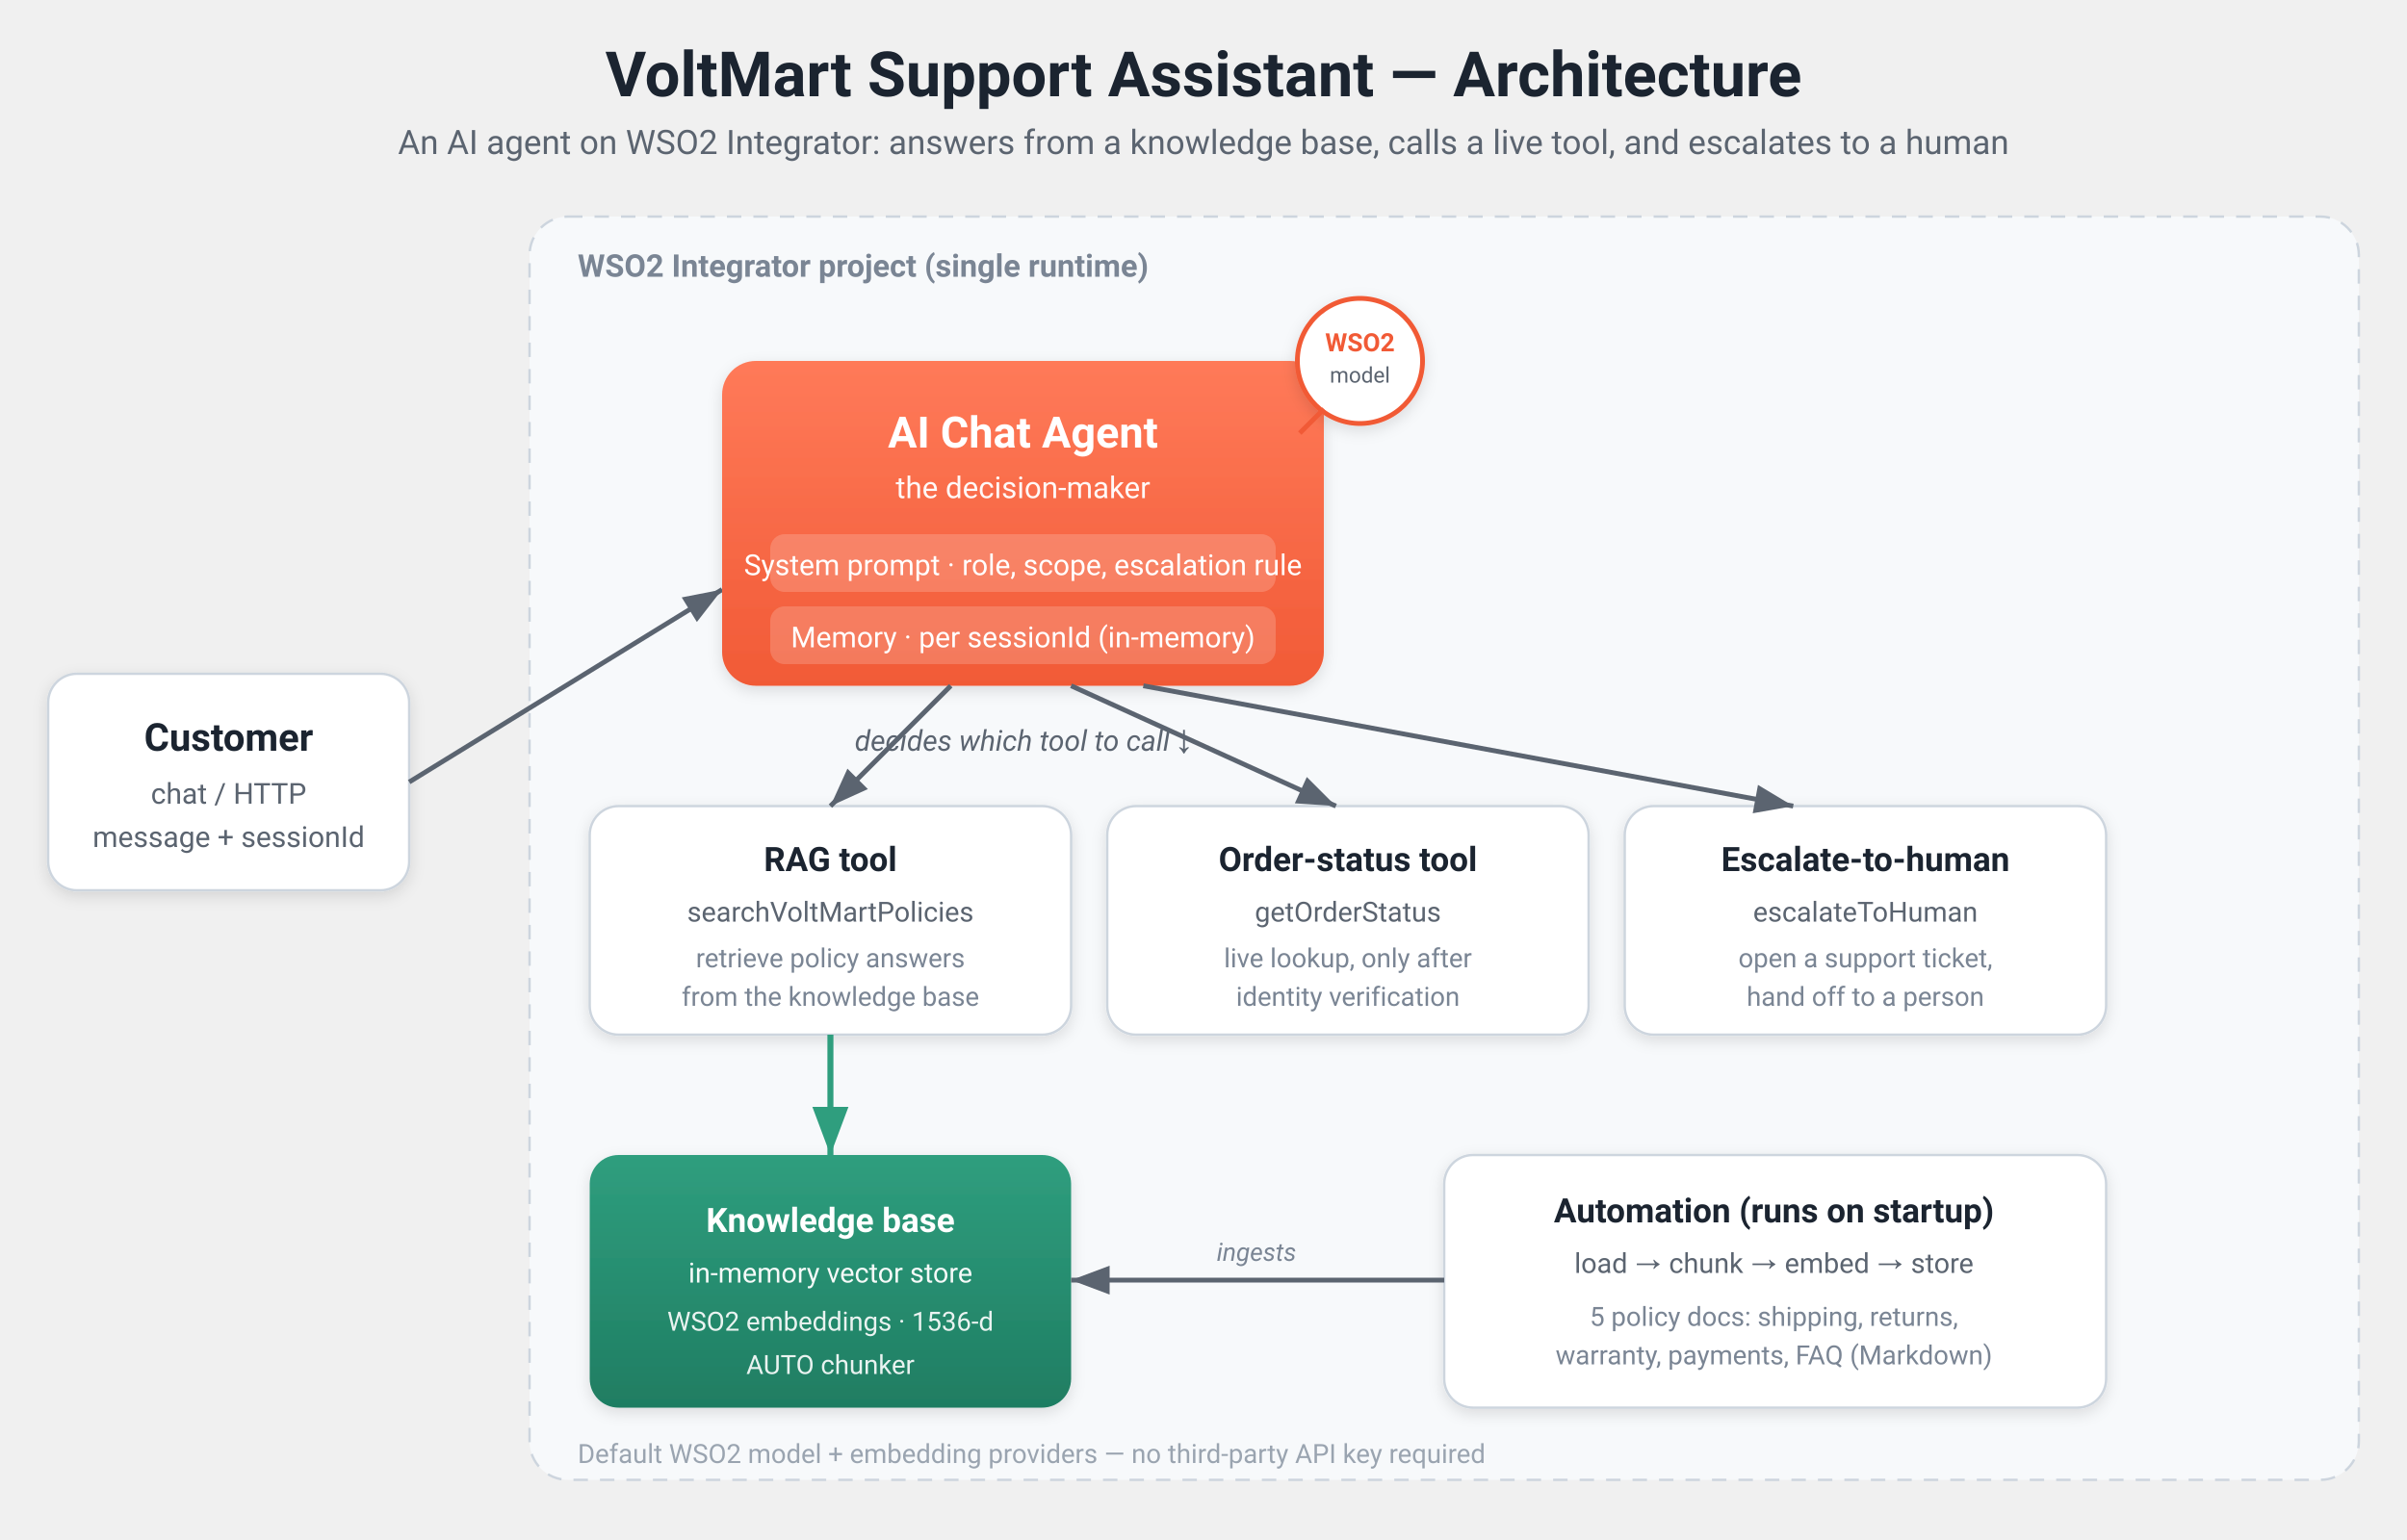
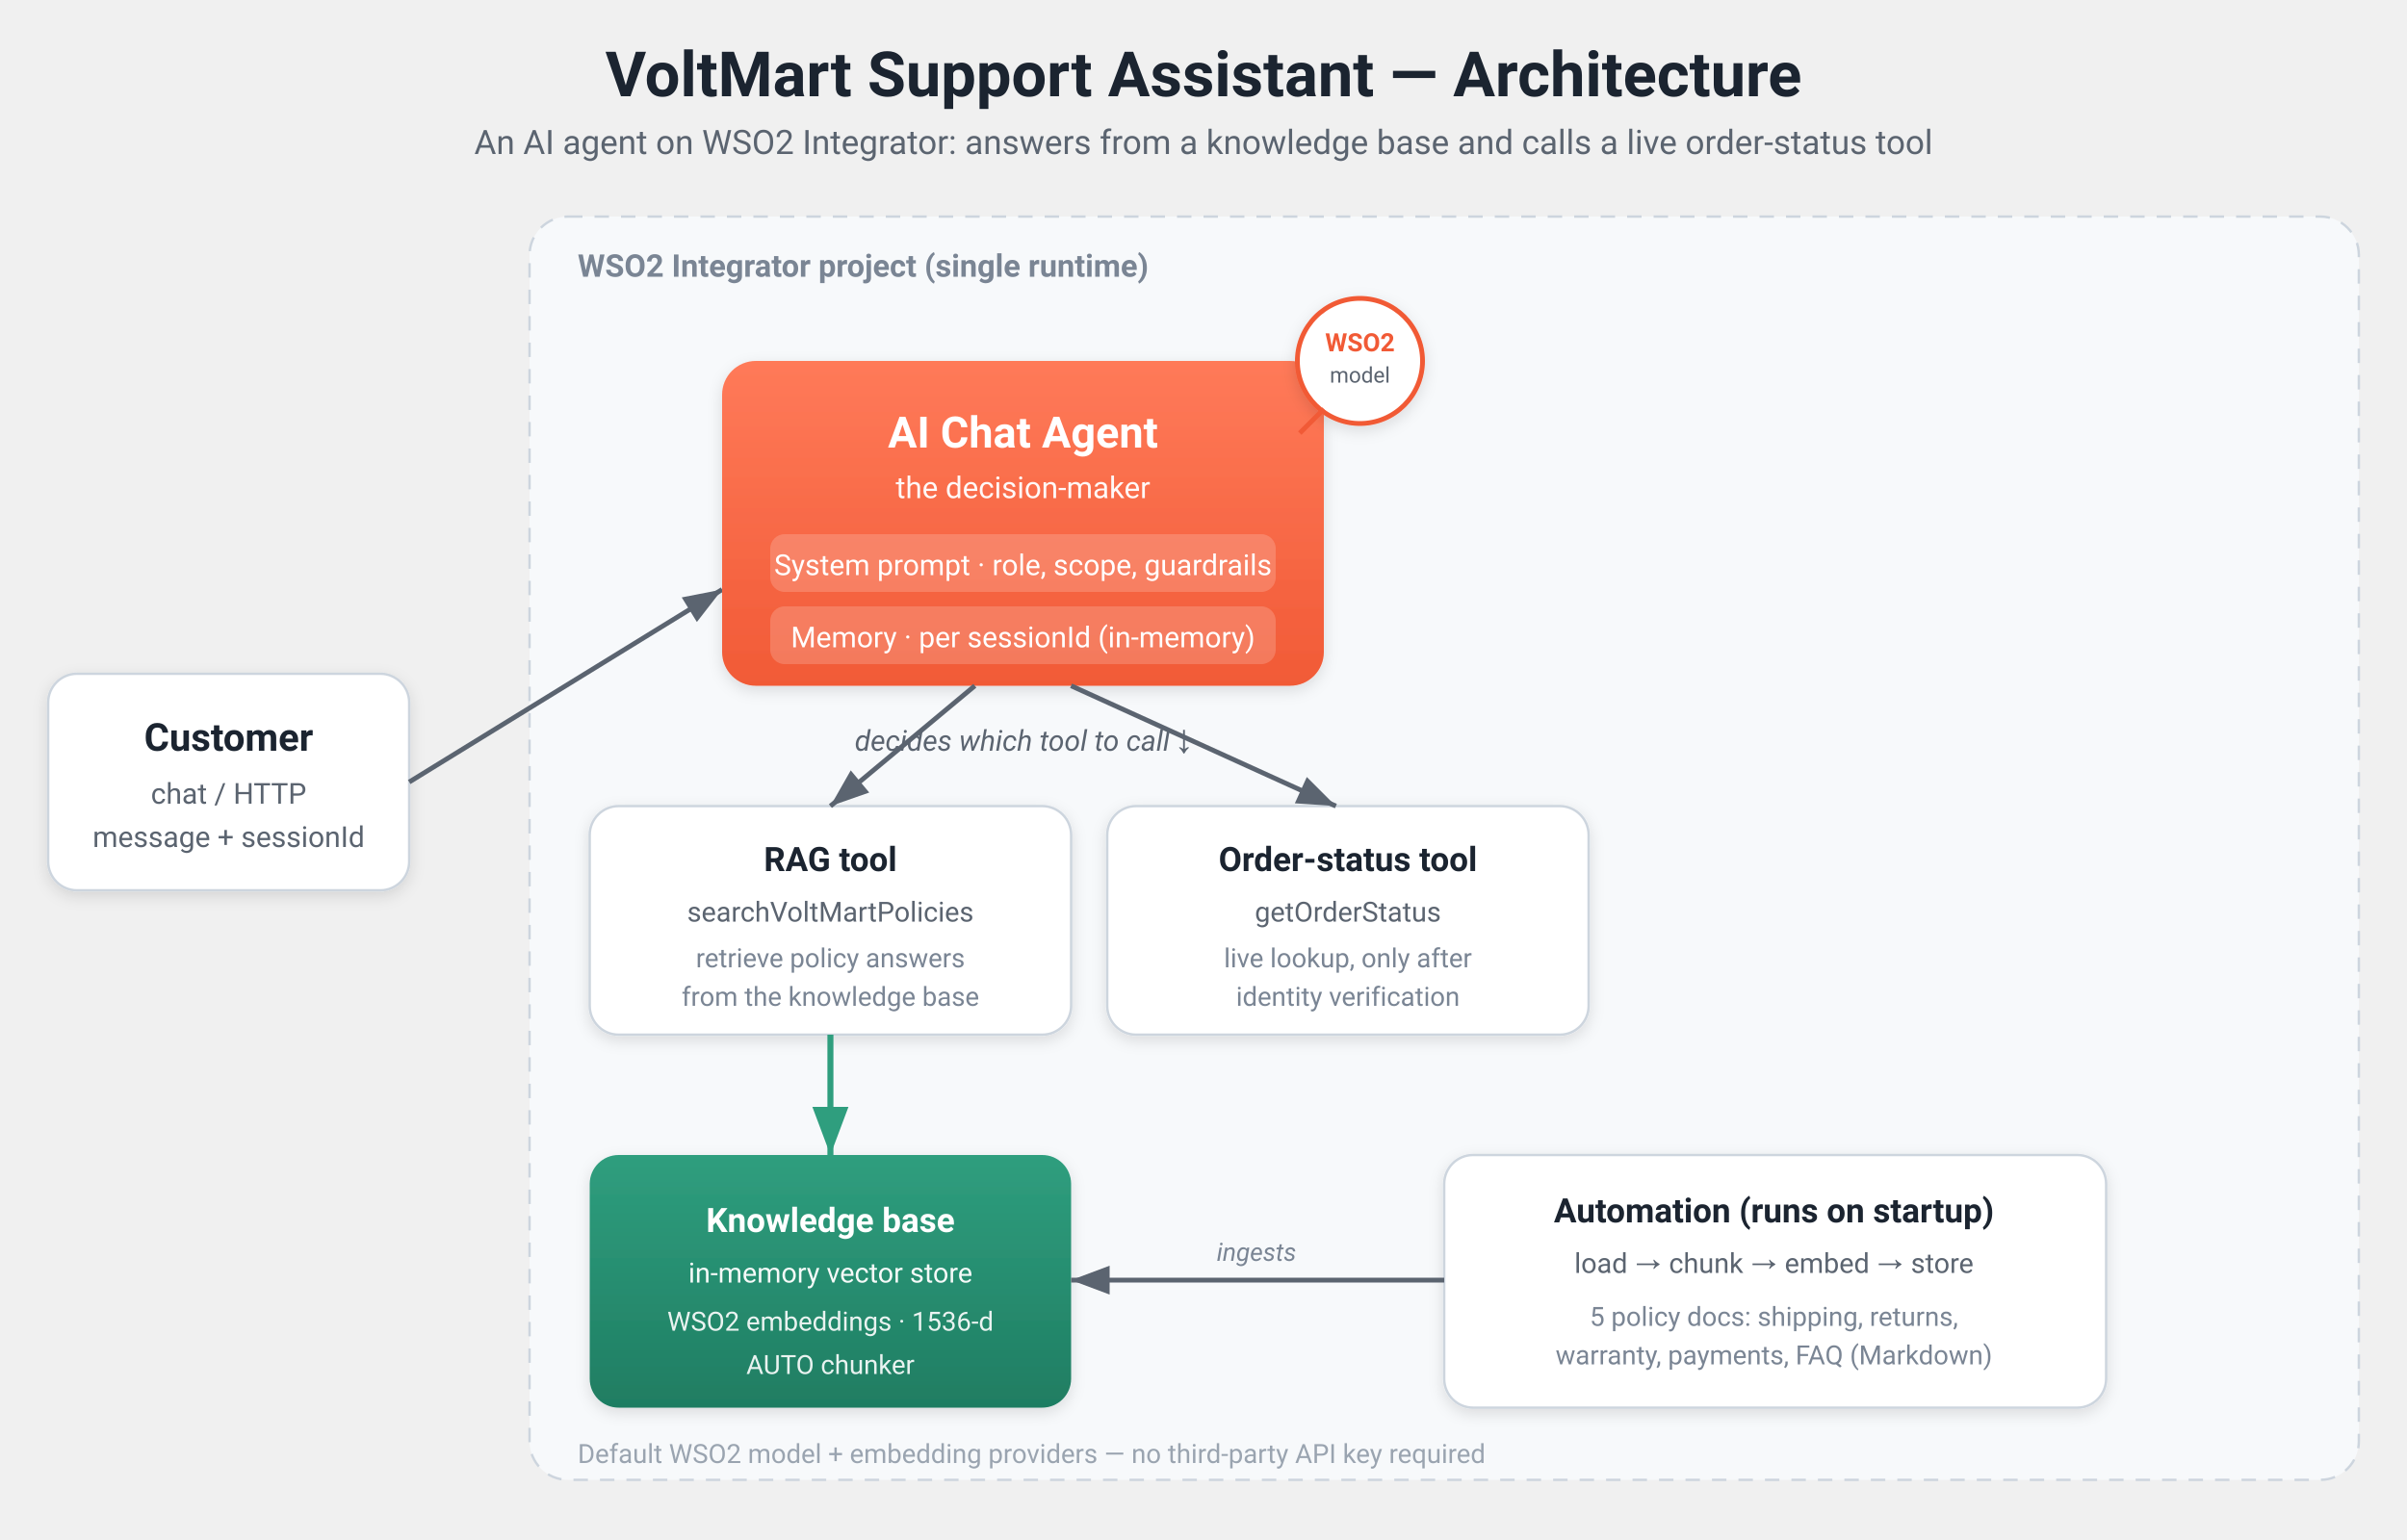
<svg xmlns="http://www.w3.org/2000/svg" viewBox="0 0 1000 640" font-family="-apple-system, Segoe UI, Roboto, Helvetica, Arial, sans-serif">
  <defs>
    <linearGradient id="agentGrad" x1="0" y1="0" x2="0" y2="1">
      <stop offset="0" stop-color="#ff7a59" />
      <stop offset="1" stop-color="#f15a36" />
    </linearGradient>
    <linearGradient id="kbGrad" x1="0" y1="0" x2="0" y2="1">
      <stop offset="0" stop-color="#2f9e7e" />
      <stop offset="1" stop-color="#1f7d62" />
    </linearGradient>
    <marker id="arrow" markerWidth="10" markerHeight="10" refX="8" refY="3" orient="auto" markerUnits="strokeWidth">
      <path d="M0,0 L8,3 L0,6 Z" fill="#5b6470" />
    </marker>
    <marker id="arrowBack" markerWidth="10" markerHeight="10" refX="8" refY="3" orient="auto" markerUnits="strokeWidth">
      <path d="M0,0 L8,3 L0,6 Z" fill="#2f9e7e" />
    </marker>
    <filter id="shadow" x="-20%" y="-20%" width="140%" height="140%">
      <feDropShadow dx="0" dy="2" stdDeviation="3" flood-color="#000" flood-opacity="0.12" />
    </filter>
  </defs>
  <text x="500" y="40" text-anchor="middle" font-size="26" font-weight="700" fill="#1b2430">VoltMart Support Assistant — Architecture</text>
-   <text x="500" y="64" text-anchor="middle" font-size="14" fill="#5b6470">An AI agent on WSO2 Integrator: answers from a knowledge base, calls a live tool, and escalates to a human</text>
+   <text x="500" y="64" text-anchor="middle" font-size="14" fill="#5b6470">An AI agent on WSO2 Integrator: answers from a knowledge base and calls a live order-status tool</text>
  <rect x="220" y="90" width="760" height="525" rx="16" fill="#f7f9fb" stroke="#cdd5de" stroke-dasharray="6 5" />
  <text x="240" y="115" font-size="13" font-weight="600" fill="#7a8594">WSO2 Integrator project (single runtime)</text>
  <rect x="20" y="280" width="150" height="90" rx="12" fill="#ffffff" stroke="#cdd5de" filter="url(#shadow)" />
  <text x="95" y="312" text-anchor="middle" font-size="16" font-weight="700" fill="#1b2430">Customer</text>
  <text x="95" y="334" text-anchor="middle" font-size="12" fill="#5b6470">chat / HTTP</text>
  <text x="95" y="352" text-anchor="middle" font-size="12" fill="#5b6470">message + sessionId</text>
  <line x1="170" y1="325" x2="300" y2="245" stroke="#5b6470" stroke-width="2" marker-end="url(#arrow)" />
  <rect x="300" y="150" width="250" height="135" rx="14" fill="url(#agentGrad)" filter="url(#shadow)" />
  <text x="425" y="186" text-anchor="middle" font-size="18" font-weight="700" fill="#ffffff">AI Chat Agent</text>
  <text x="425" y="207" text-anchor="middle" font-size="12.5" fill="#fff" opacity="0.95">the decision-maker</text>
  <rect x="320" y="222" width="210" height="24" rx="6" fill="#ffffff" opacity="0.18" />
-   <text x="425" y="239" text-anchor="middle" font-size="12" fill="#ffffff">System prompt · role, scope, escalation rule</text>
+   <text x="425" y="239" text-anchor="middle" font-size="12" fill="#ffffff">System prompt · role, scope, guardrails</text>
  <rect x="320" y="252" width="210" height="24" rx="6" fill="#ffffff" opacity="0.18" />
  <text x="425" y="269" text-anchor="middle" font-size="12" fill="#ffffff">Memory · per sessionId (in-memory)</text>
  <circle cx="565" cy="150" r="26" fill="#ffffff" stroke="#f15a36" stroke-width="2" filter="url(#shadow)" />
  <text x="565" y="146" text-anchor="middle" font-size="10.5" font-weight="700" fill="#f15a36">WSO2</text>
  <text x="565" y="159" text-anchor="middle" font-size="9" fill="#5b6470">model</text>
  <line x1="550" y1="170" x2="540" y2="180" stroke="#f15a36" stroke-width="2" />
  <text x="425" y="312" text-anchor="middle" font-size="12" font-style="italic" fill="#5b6470">decides which tool to call ↓</text>
  <rect x="245" y="335" width="200" height="95" rx="12" fill="#ffffff" stroke="#cdd5de" filter="url(#shadow)" />
  <text x="345" y="362" text-anchor="middle" font-size="14" font-weight="700" fill="#1b2430">RAG tool</text>
  <text x="345" y="383" text-anchor="middle" font-size="11.5" fill="#5b6470">searchVoltMartPolicies</text>
  <text x="345" y="402" text-anchor="middle" font-size="11" fill="#7a8594">retrieve policy answers</text>
  <text x="345" y="418" text-anchor="middle" font-size="11" fill="#7a8594">from the knowledge base</text>
  <rect x="460" y="335" width="200" height="95" rx="12" fill="#ffffff" stroke="#cdd5de" filter="url(#shadow)" />
  <text x="560" y="362" text-anchor="middle" font-size="14" font-weight="700" fill="#1b2430">Order-status tool</text>
  <text x="560" y="383" text-anchor="middle" font-size="11.5" fill="#5b6470">getOrderStatus</text>
  <text x="560" y="402" text-anchor="middle" font-size="11" fill="#7a8594">live lookup, only after</text>
  <text x="560" y="418" text-anchor="middle" font-size="11" fill="#7a8594">identity verification</text>
-   <rect x="675" y="335" width="200" height="95" rx="12" fill="#ffffff" stroke="#cdd5de" filter="url(#shadow)" />
-   <text x="775" y="362" text-anchor="middle" font-size="14" font-weight="700" fill="#1b2430">Escalate-to-human</text>
-   <text x="775" y="383" text-anchor="middle" font-size="11.5" fill="#5b6470">escalateToHuman</text>
-   <text x="775" y="402" text-anchor="middle" font-size="11" fill="#7a8594">open a support ticket,</text>
-   <text x="775" y="418" text-anchor="middle" font-size="11" fill="#7a8594">hand off to a person</text>
-   <line x1="395" y1="285" x2="345" y2="335" stroke="#5b6470" stroke-width="2" marker-end="url(#arrow)" />
+   <line x1="405" y1="285" x2="345" y2="335" stroke="#5b6470" stroke-width="2" marker-end="url(#arrow)" />
  <line x1="445" y1="285" x2="555" y2="335" stroke="#5b6470" stroke-width="2" marker-end="url(#arrow)" />
-   <line x1="475" y1="285" x2="745" y2="335" stroke="#5b6470" stroke-width="2" marker-end="url(#arrow)" />
  <rect x="245" y="480" width="200" height="105" rx="12" fill="url(#kbGrad)" filter="url(#shadow)" />
  <text x="345" y="512" text-anchor="middle" font-size="14" font-weight="700" fill="#ffffff">Knowledge base</text>
  <text x="345" y="533" text-anchor="middle" font-size="11.5" fill="#fff" opacity="0.95">in-memory vector store</text>
  <text x="345" y="553" text-anchor="middle" font-size="11" fill="#fff" opacity="0.9">WSO2 embeddings · 1536-d</text>
  <text x="345" y="571" text-anchor="middle" font-size="11" fill="#fff" opacity="0.9">AUTO chunker</text>
  <line x1="345" y1="430" x2="345" y2="480" stroke="#2f9e7e" stroke-width="2.5" marker-end="url(#arrowBack)" />
  <rect x="600" y="480" width="275" height="105" rx="12" fill="#ffffff" stroke="#cdd5de" filter="url(#shadow)" />
  <text x="737" y="508" text-anchor="middle" font-size="14" font-weight="700" fill="#1b2430">Automation (runs on startup)</text>
  <text x="737" y="529" text-anchor="middle" font-size="11.5" fill="#5b6470">load → chunk → embed → store</text>
  <text x="737" y="551" text-anchor="middle" font-size="11" fill="#7a8594">5 policy docs: shipping, returns,</text>
  <text x="737" y="567" text-anchor="middle" font-size="11" fill="#7a8594">warranty, payments, FAQ (Markdown)</text>
  <line x1="600" y1="532" x2="445" y2="532" stroke="#5b6470" stroke-width="2" marker-end="url(#arrow)" />
  <text x="522" y="524" text-anchor="middle" font-size="10.5" font-style="italic" fill="#7a8594">ingests</text>
  <text x="240" y="608" font-size="11" fill="#9aa4b0">Default WSO2 model + embedding providers — no third-party API key required</text>
</svg>
